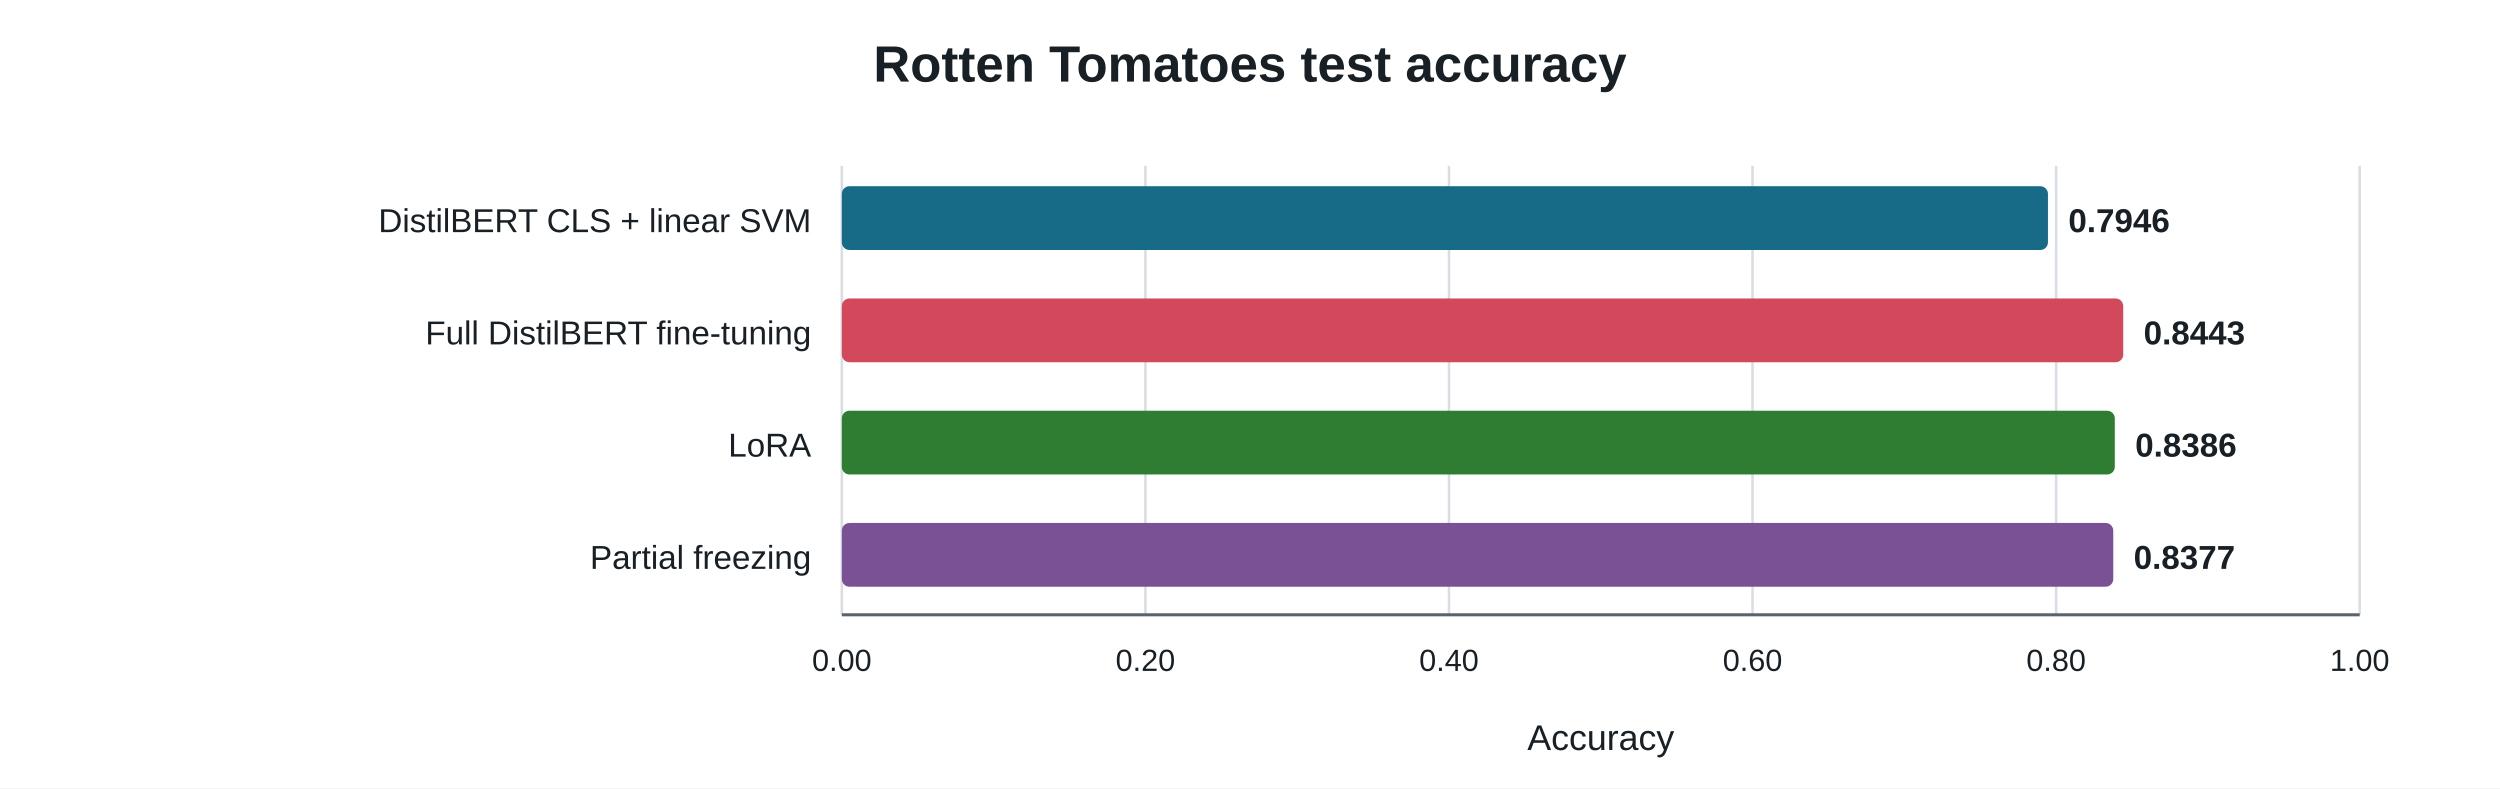
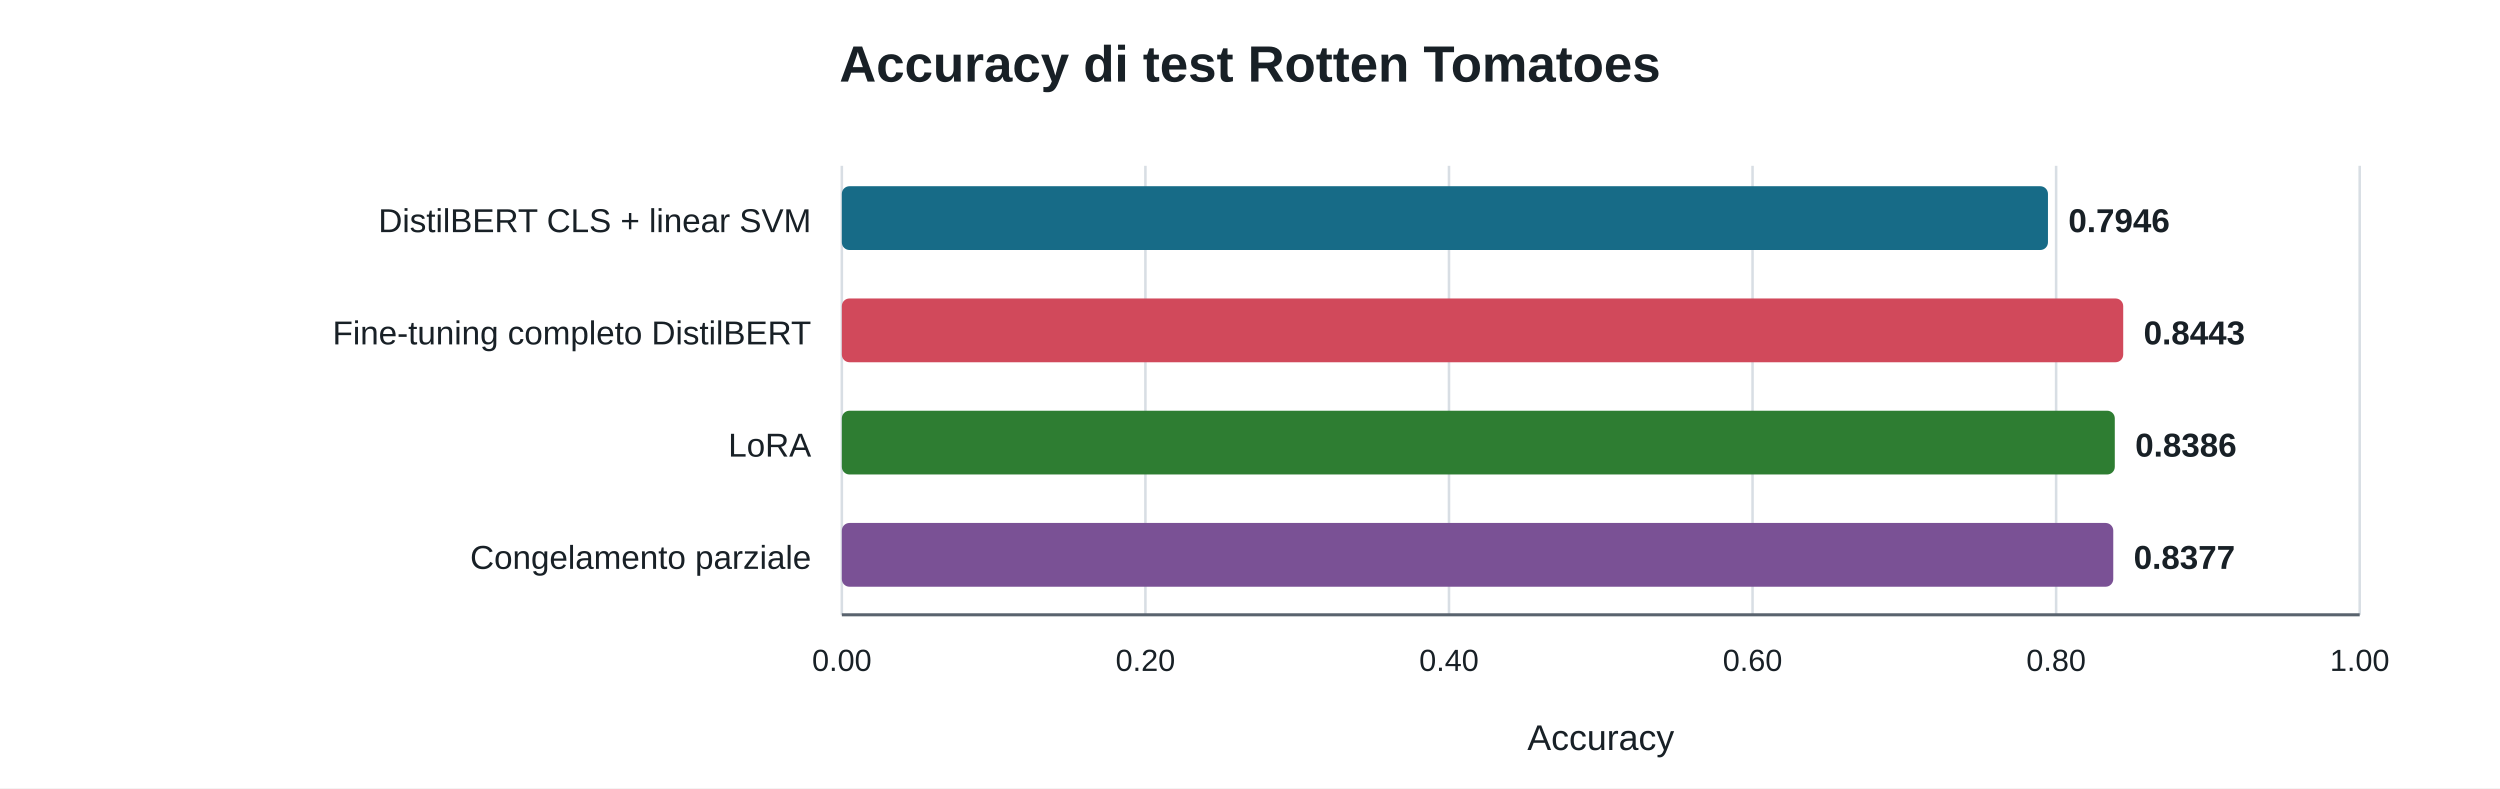
<svg xmlns="http://www.w3.org/2000/svg" width="980" height="309" viewBox="0 0 980 309" role="img" aria-labelledby="title desc">
  <rect width="100%" height="100%" fill="#ffffff" />
  <style>text{font-family:Arial,sans-serif;fill:#182026;letter-spacing:0} .grid{stroke:#d8dee4;stroke-width:1} .axis{stroke:#59636e;stroke-width:1.2}</style>
-   <text x="490.0" y="32" text-anchor="middle" font-size="20" font-weight="700">Rotten Tomatoes test accuracy</text>
+   <text x="490.0" y="32" text-anchor="middle" font-size="20" font-weight="700">Accuracy di test Rotten Tomatoes</text>
  <line class="grid" x1="330.0" y1="65" x2="330.0" y2="241" />
  <text x="330.0" y="263" text-anchor="middle" font-size="12">0.00</text>
  <line class="grid" x1="449.0" y1="65" x2="449.0" y2="241" />
  <text x="449.0" y="263" text-anchor="middle" font-size="12">0.20</text>
  <line class="grid" x1="568.0" y1="65" x2="568.0" y2="241" />
  <text x="568.0" y="263" text-anchor="middle" font-size="12">0.40</text>
  <line class="grid" x1="687.0" y1="65" x2="687.0" y2="241" />
  <text x="687.0" y="263" text-anchor="middle" font-size="12">0.60</text>
  <line class="grid" x1="806.0" y1="65" x2="806.0" y2="241" />
  <text x="806.0" y="263" text-anchor="middle" font-size="12">0.80</text>
  <line class="grid" x1="925.0" y1="65" x2="925.0" y2="241" />
  <text x="925.0" y="263" text-anchor="middle" font-size="12">1.00</text>
  <text x="318" y="91" text-anchor="end" font-size="13">DistilBERT CLS + linear SVM</text>
  <rect x="330" y="73" width="472.8" height="25" rx="3" fill="#176B87" />
  <text x="810.8" y="91" font-size="13" font-weight="700">0.7946</text>
-   <text x="318" y="135" text-anchor="end" font-size="13">Full DistilBERT fine-tuning</text>
+   <text x="318" y="135" text-anchor="end" font-size="13">Fine-tuning completo DistilBERT</text>
  <rect x="330" y="117" width="502.3" height="25" rx="3" fill="#D1495B" />
  <text x="840.3" y="135" font-size="13" font-weight="700">0.8443</text>
  <text x="318" y="179" text-anchor="end" font-size="13">LoRA</text>
  <rect x="330" y="161" width="499.0" height="25" rx="3" fill="#2E7D32" />
  <text x="837.0" y="179" font-size="13" font-weight="700">0.8386</text>
-   <text x="318" y="223" text-anchor="end" font-size="13">Partial freezing</text>
+   <text x="318" y="223" text-anchor="end" font-size="13">Congelamento parziale</text>
  <rect x="330" y="205" width="498.4" height="25" rx="3" fill="#7A5195" />
  <text x="836.4" y="223" font-size="13" font-weight="700">0.8377</text>
  <line class="axis" x1="330" y1="241" x2="925" y2="241" />
  <text x="627.5" y="294" text-anchor="middle" font-size="14">Accuracy</text>
</svg>
